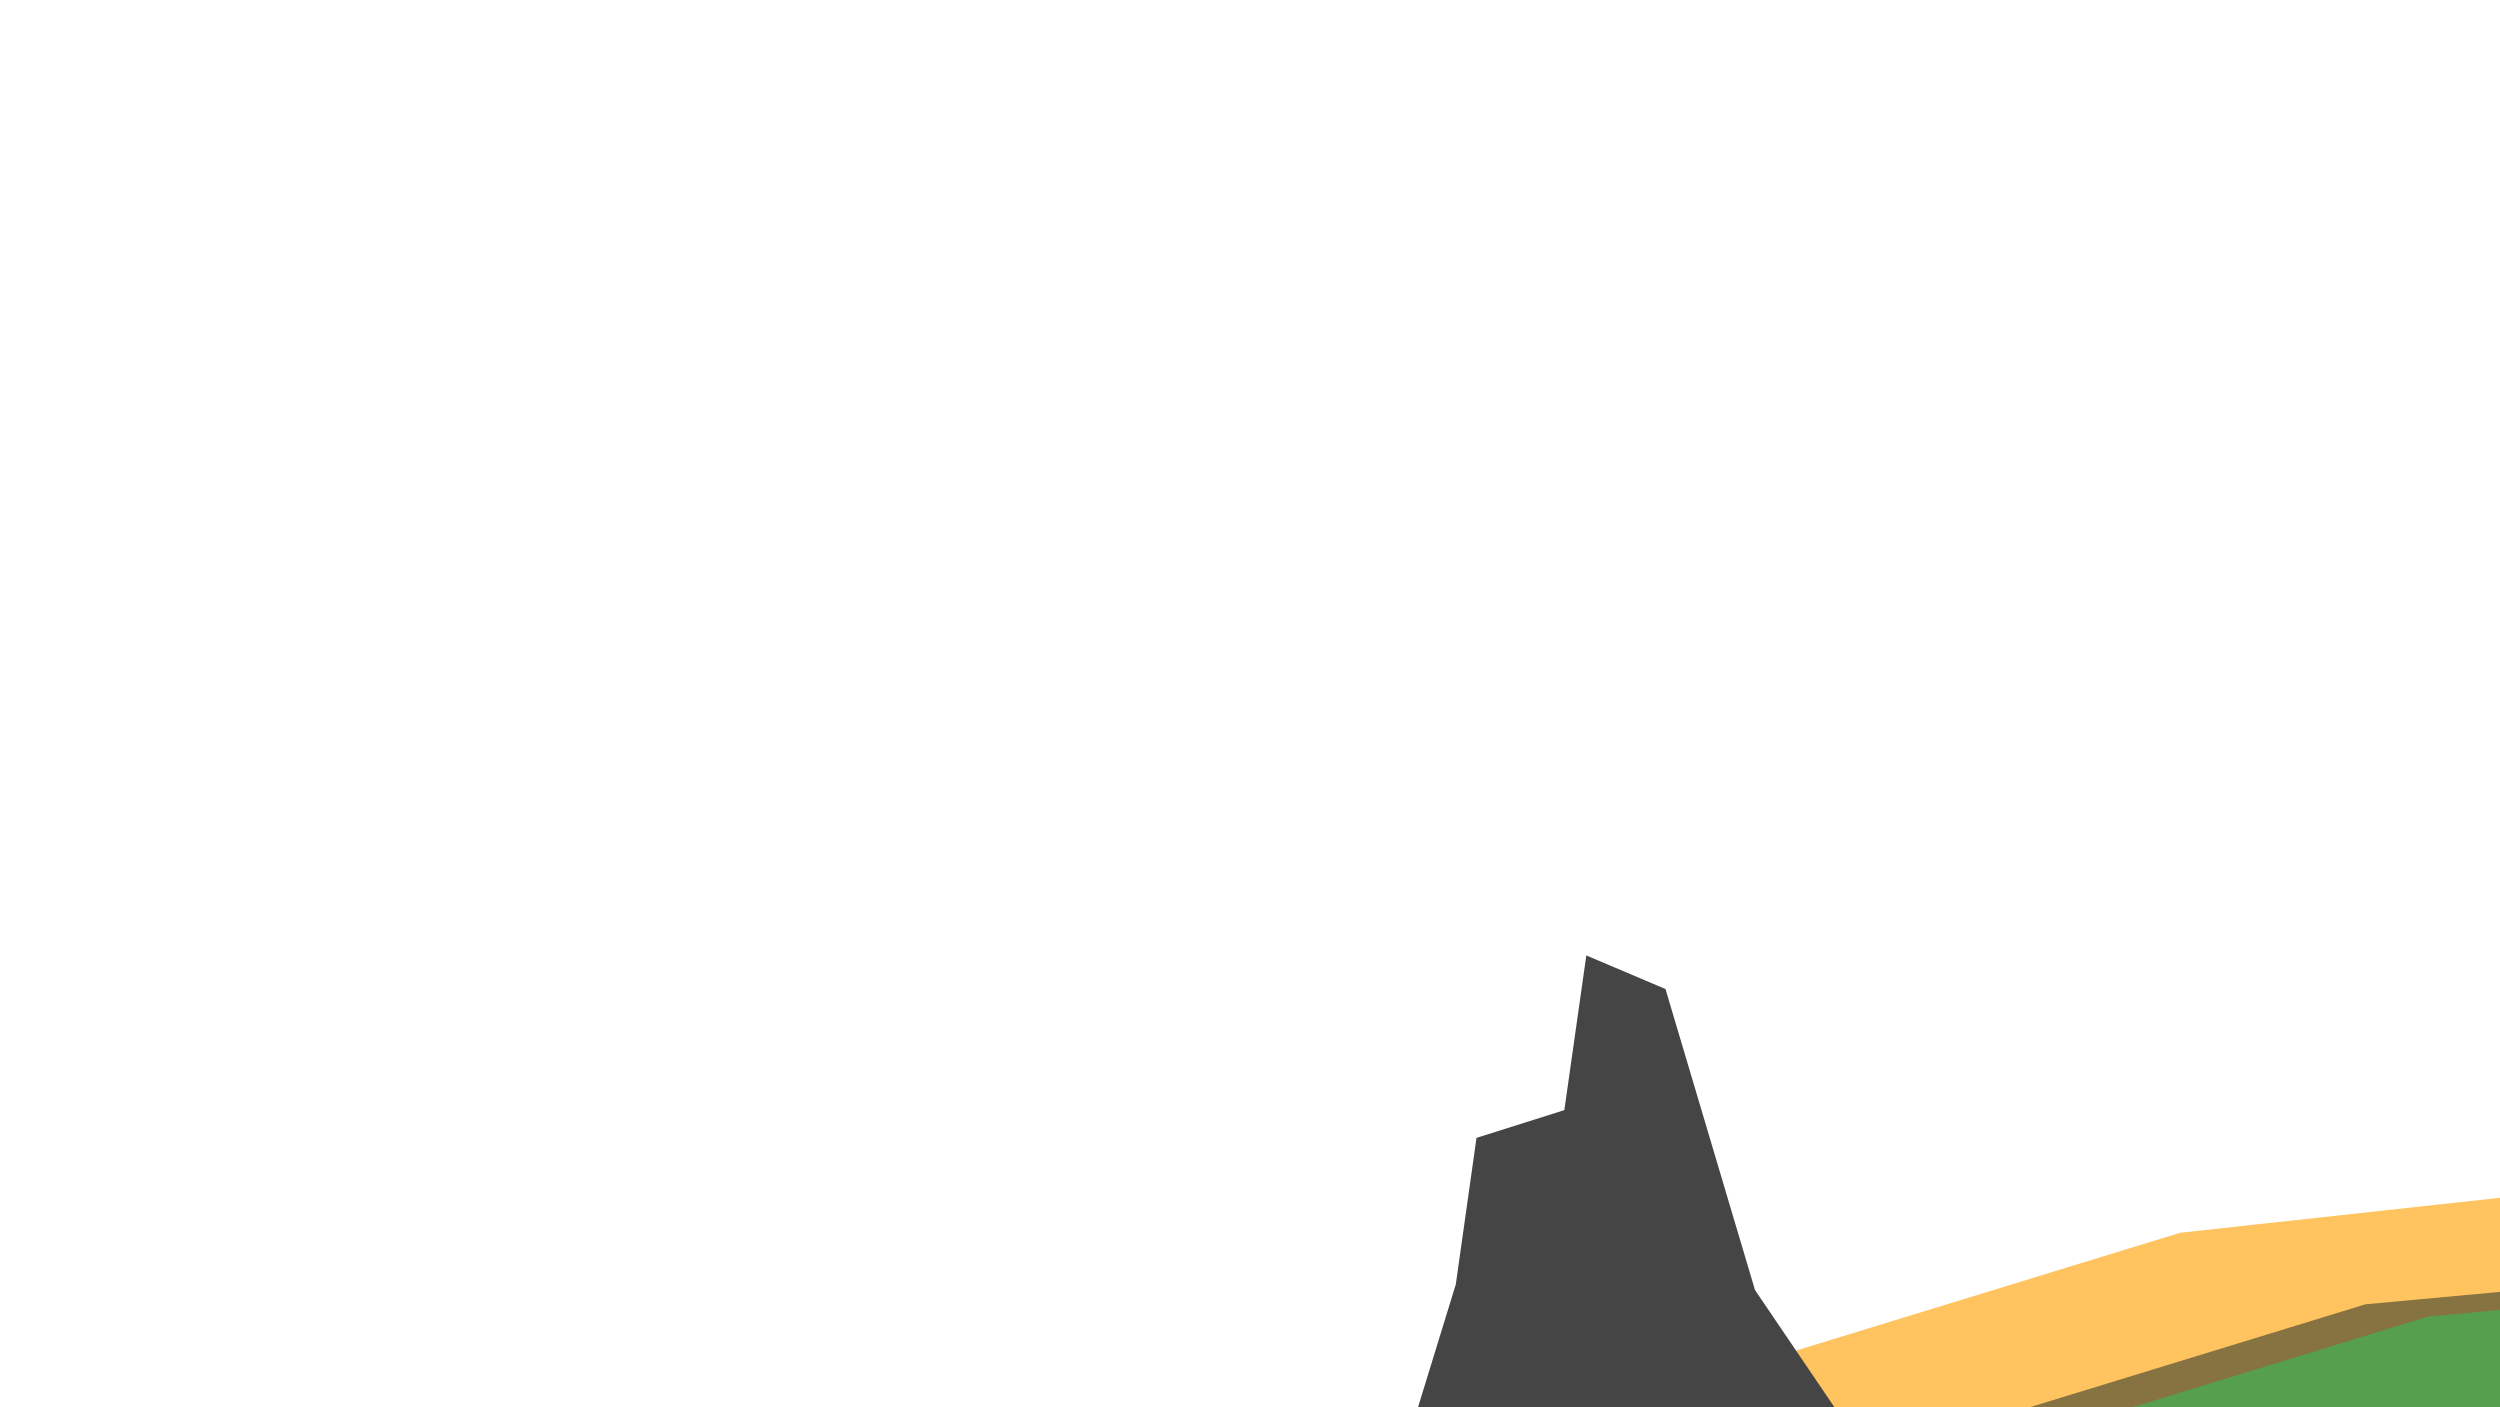
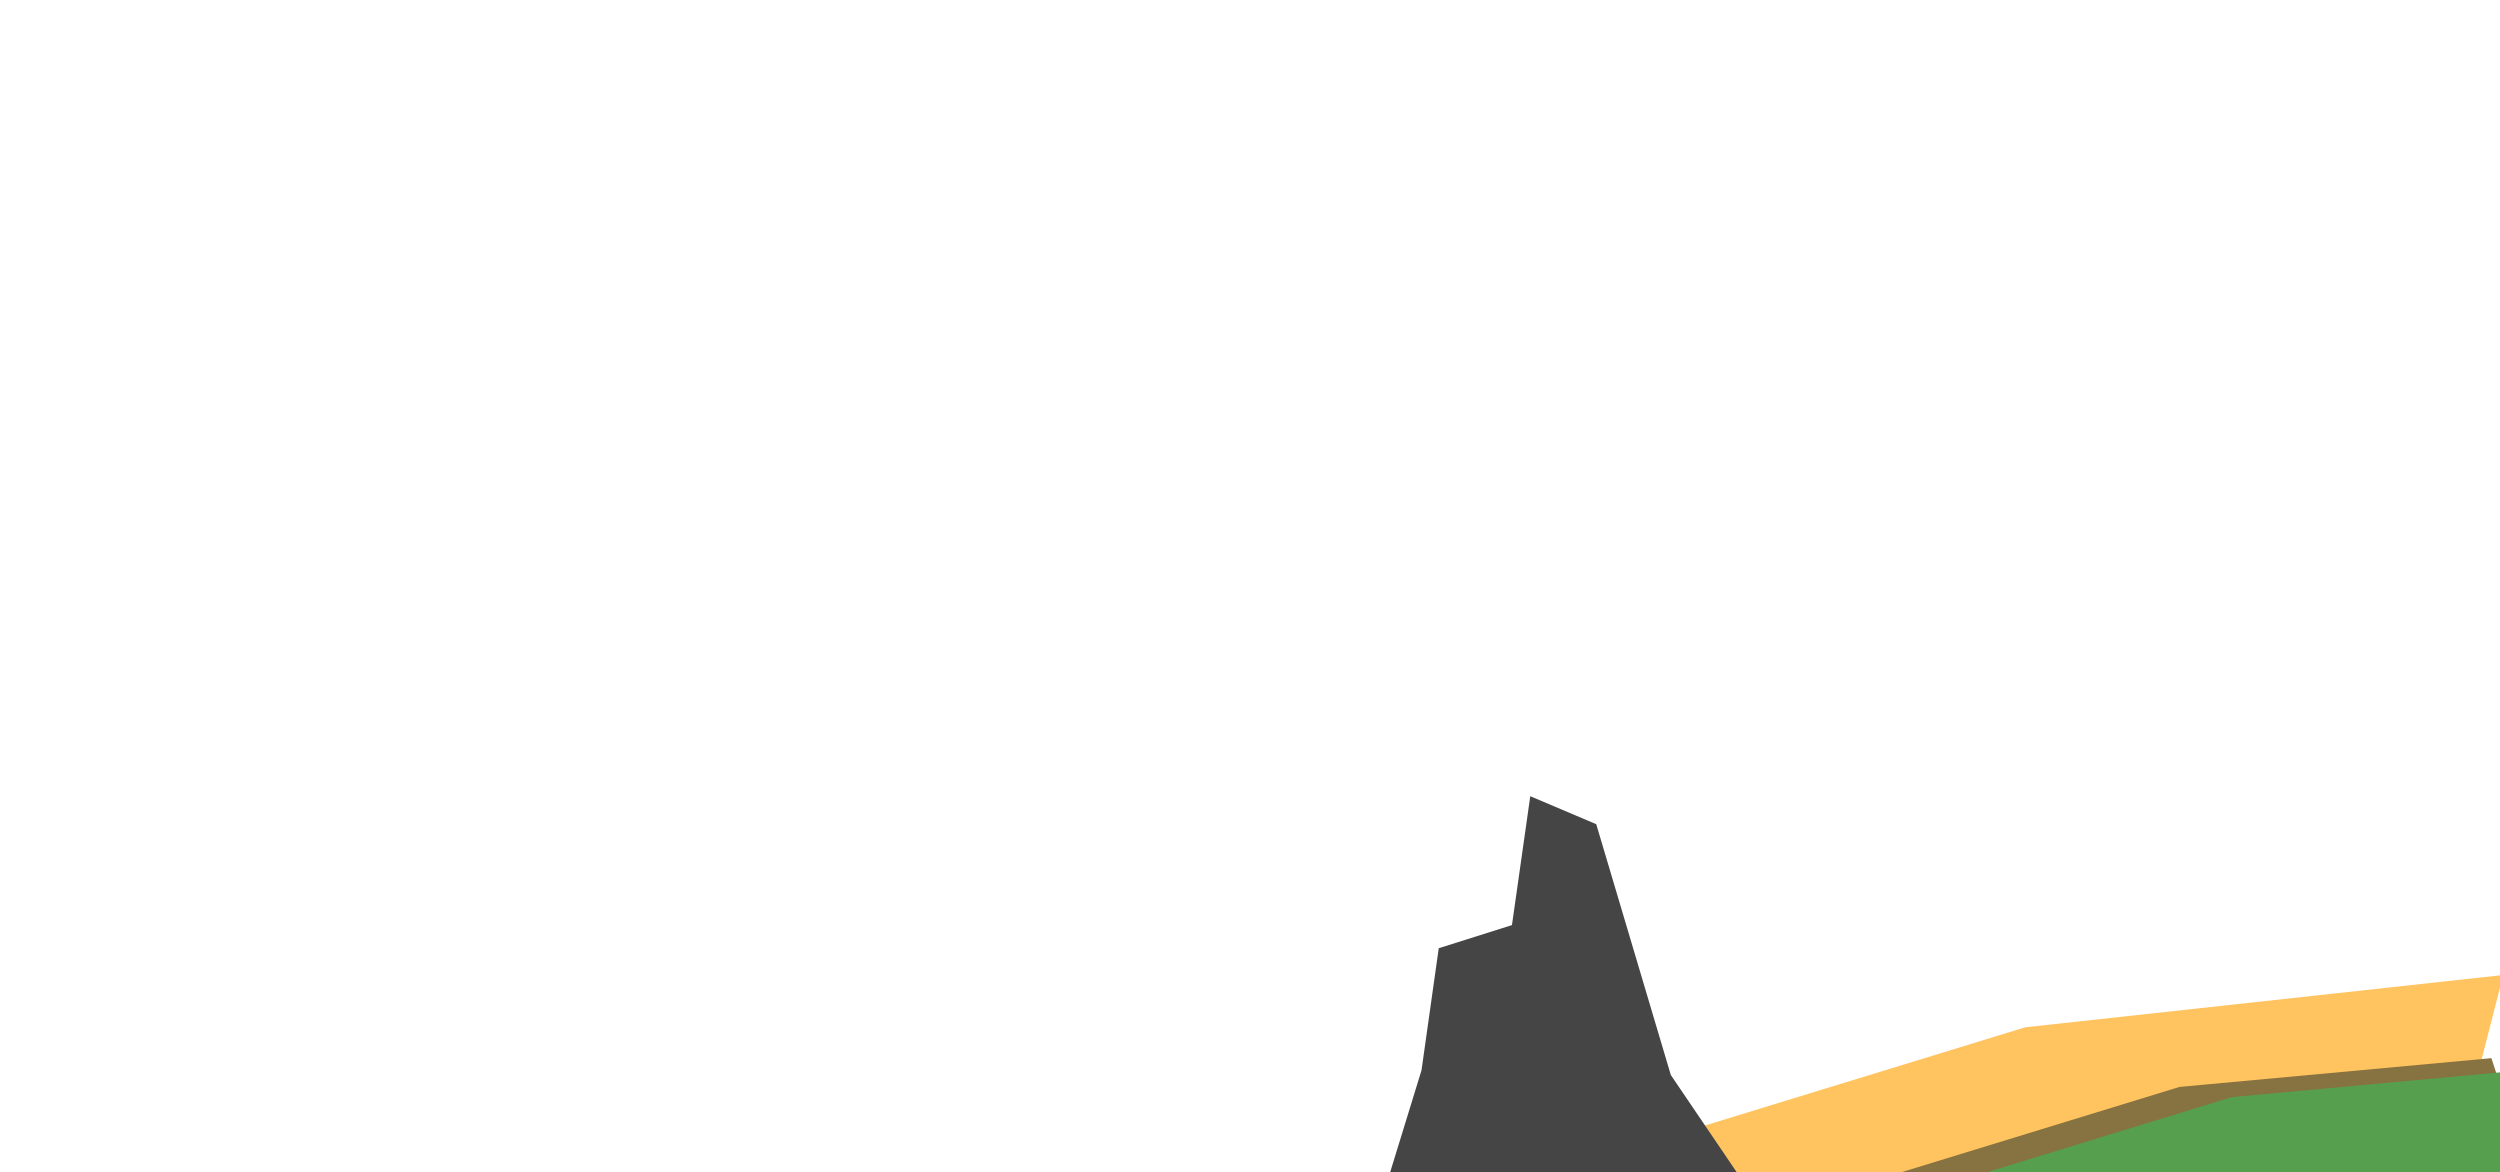
- <svg xmlns="http://www.w3.org/2000/svg" viewBox="0 0 1920 1080" width="1920" height="1080">
+ <svg xmlns="http://www.w3.org/2000/svg" viewBox="-192 0 2304 1080" width="2304" height="1080">
  <g id="SvgLayer4">
    <path d="M 1173.047 979.997 L 1686.581 1042.238 L 2171.141 1180.087 L 2095.385 1401.361 L 1173.047 979.997 Z" style="fill: rgb(255, 196, 95);" transform="matrix(0.910945, -0.412528, -0.006126, 1.100535, 144.408, 495.4955)" />
    <path d="M 1070.01 1142.604 L 1441.902 1129.489 L 1347.842 990.758 L 1279.098 759.577 L 1218.295 733.783 L 1201.416 852.57 L 1133.945 873.884 L 1118.061 986.381 L 1070.01 1142.604 Z" style="fill: rgb(69, 69, 69); stroke-width: 3px;" />
    <path d="M 1402.406 970.002 L 1887.335 1032.243 L 2160.093 1126.669 L 2131.093 1391.366 L 1402.406 970.002 Z" style="fill: rgb(135, 114, 65);" transform="matrix(0.910945, -0.412528, 0.412528, 0.910945, -328.4359, 839.961)" />
    <path d="M 1450.586 979.404 L 1935.515 1041.645 L 2208.273 1136.071 L 2179.273 1400.768 L 1450.586 979.404 Z" style="fill: rgb(86, 159, 79);" transform="matrix(0.910945, -0.412528, 0.412528, 0.910945, -328.0238, 860.6739)" />
  </g>
</svg>
